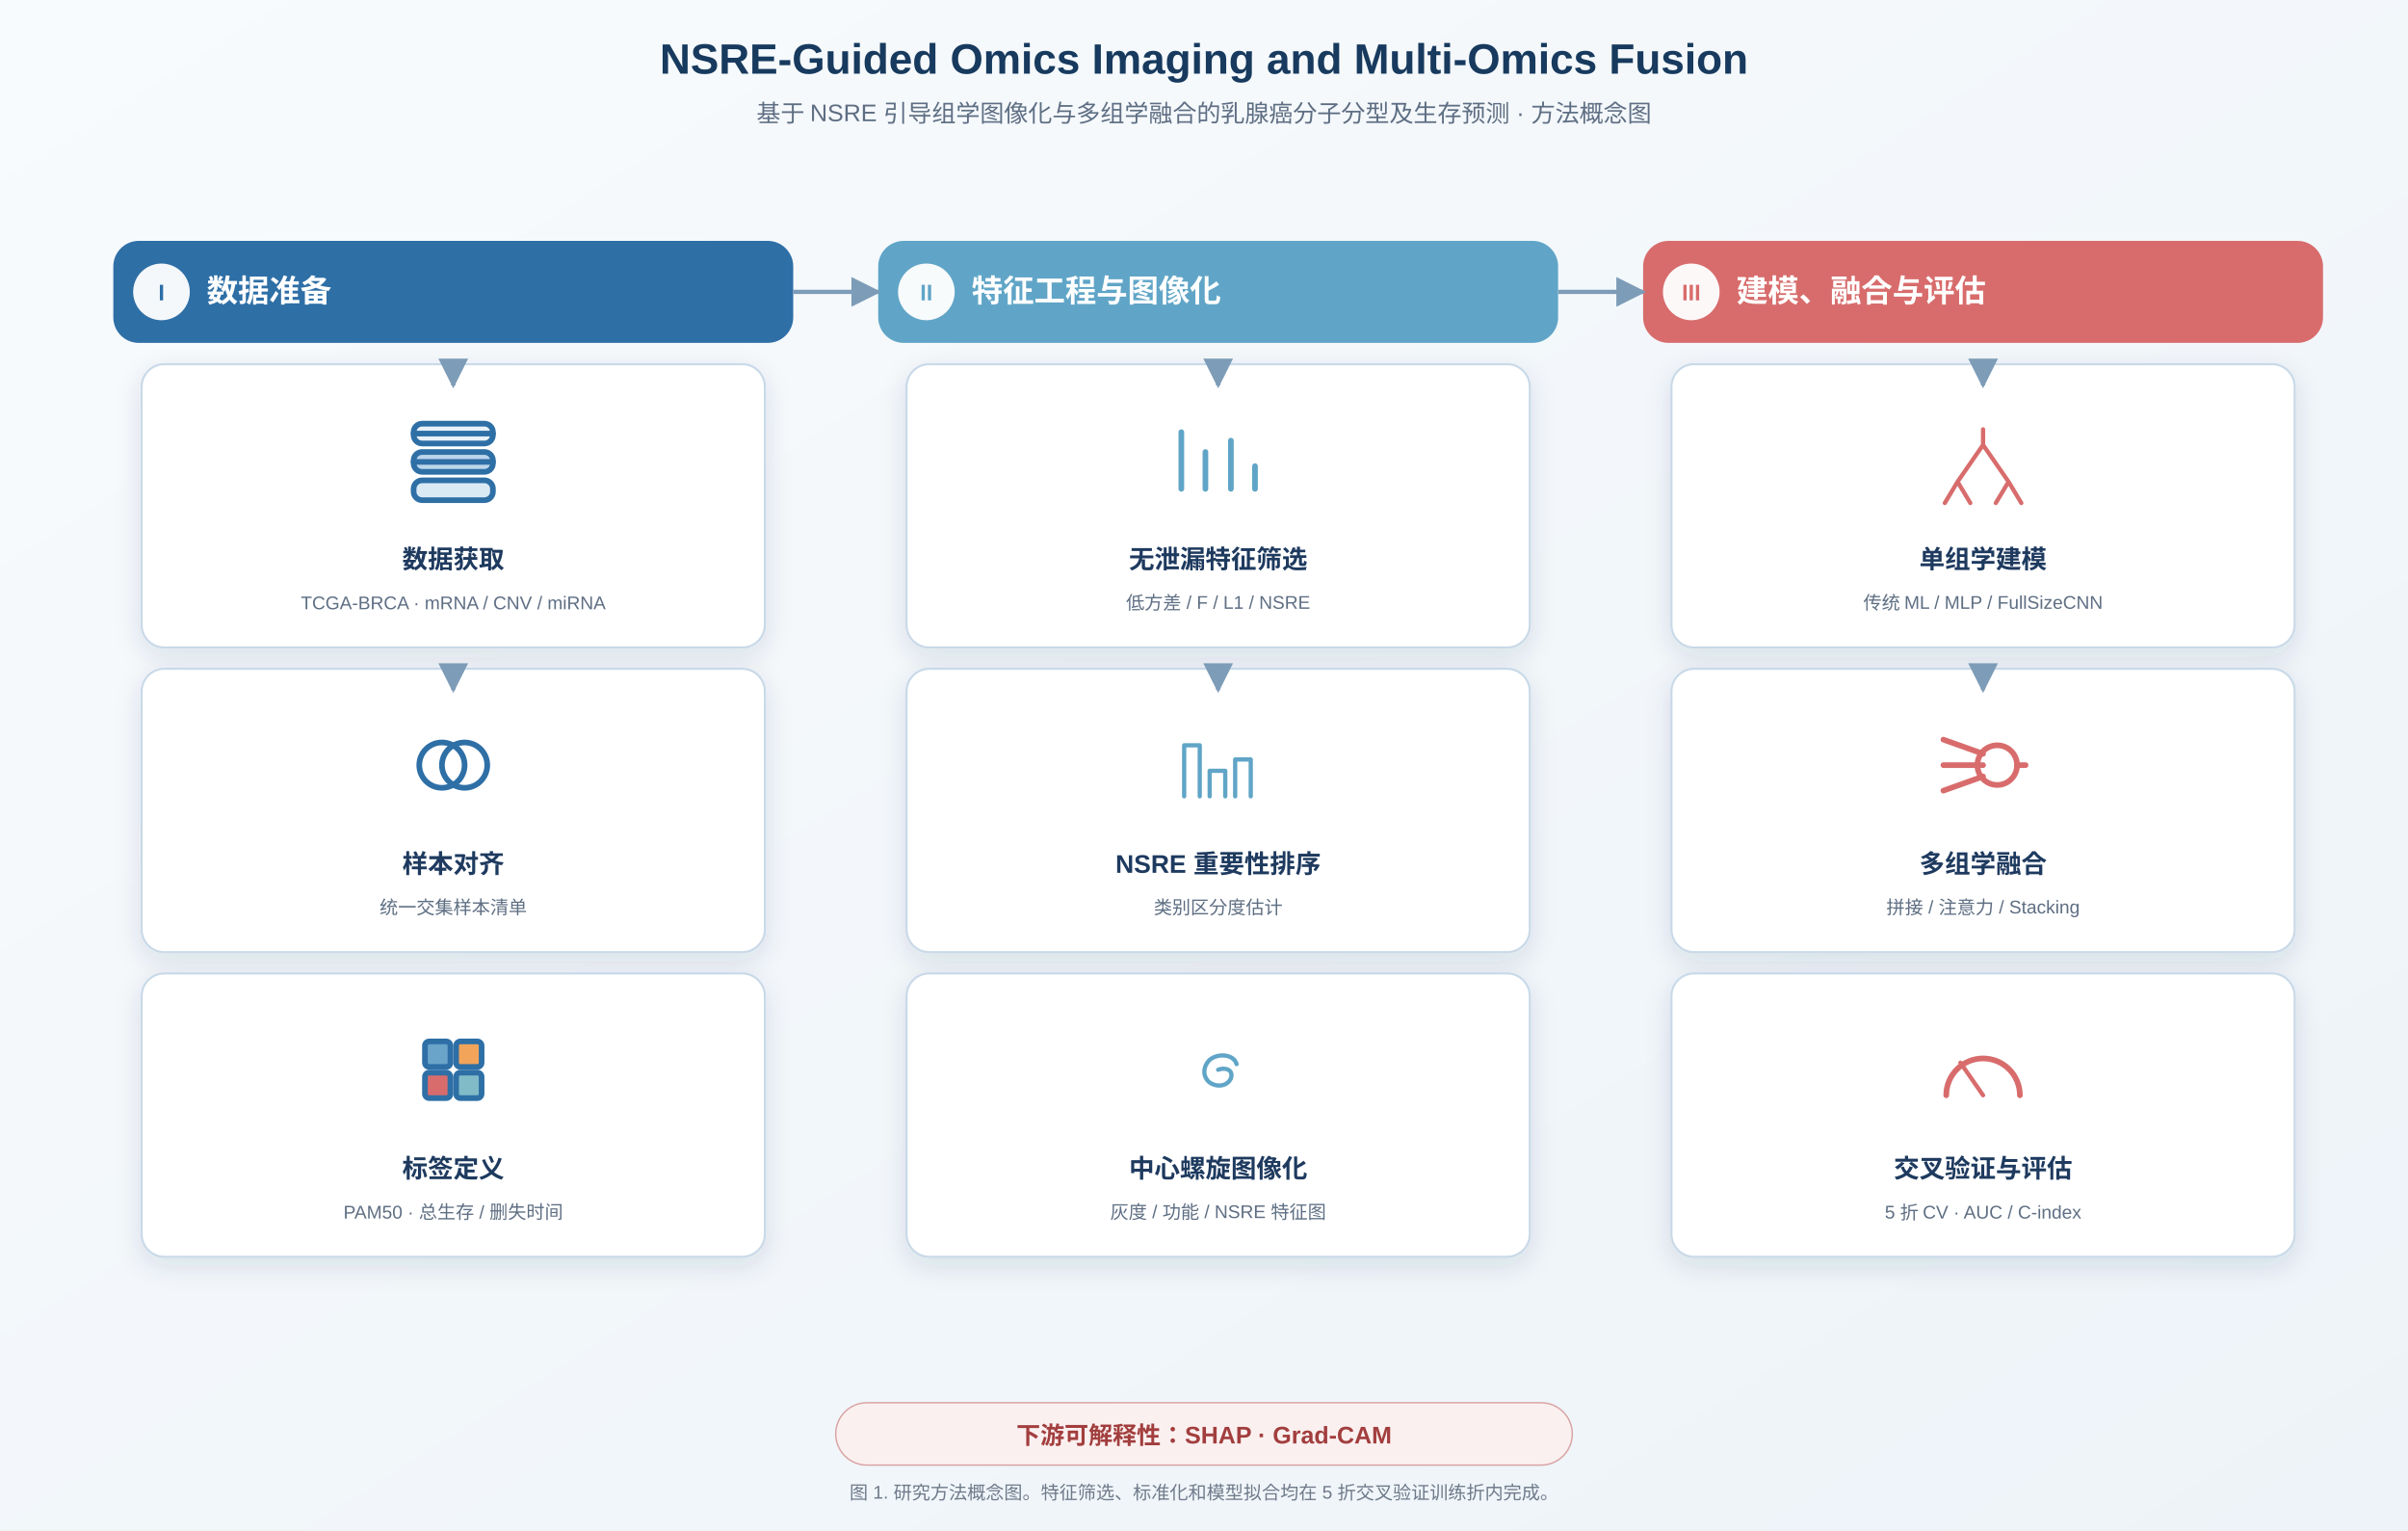
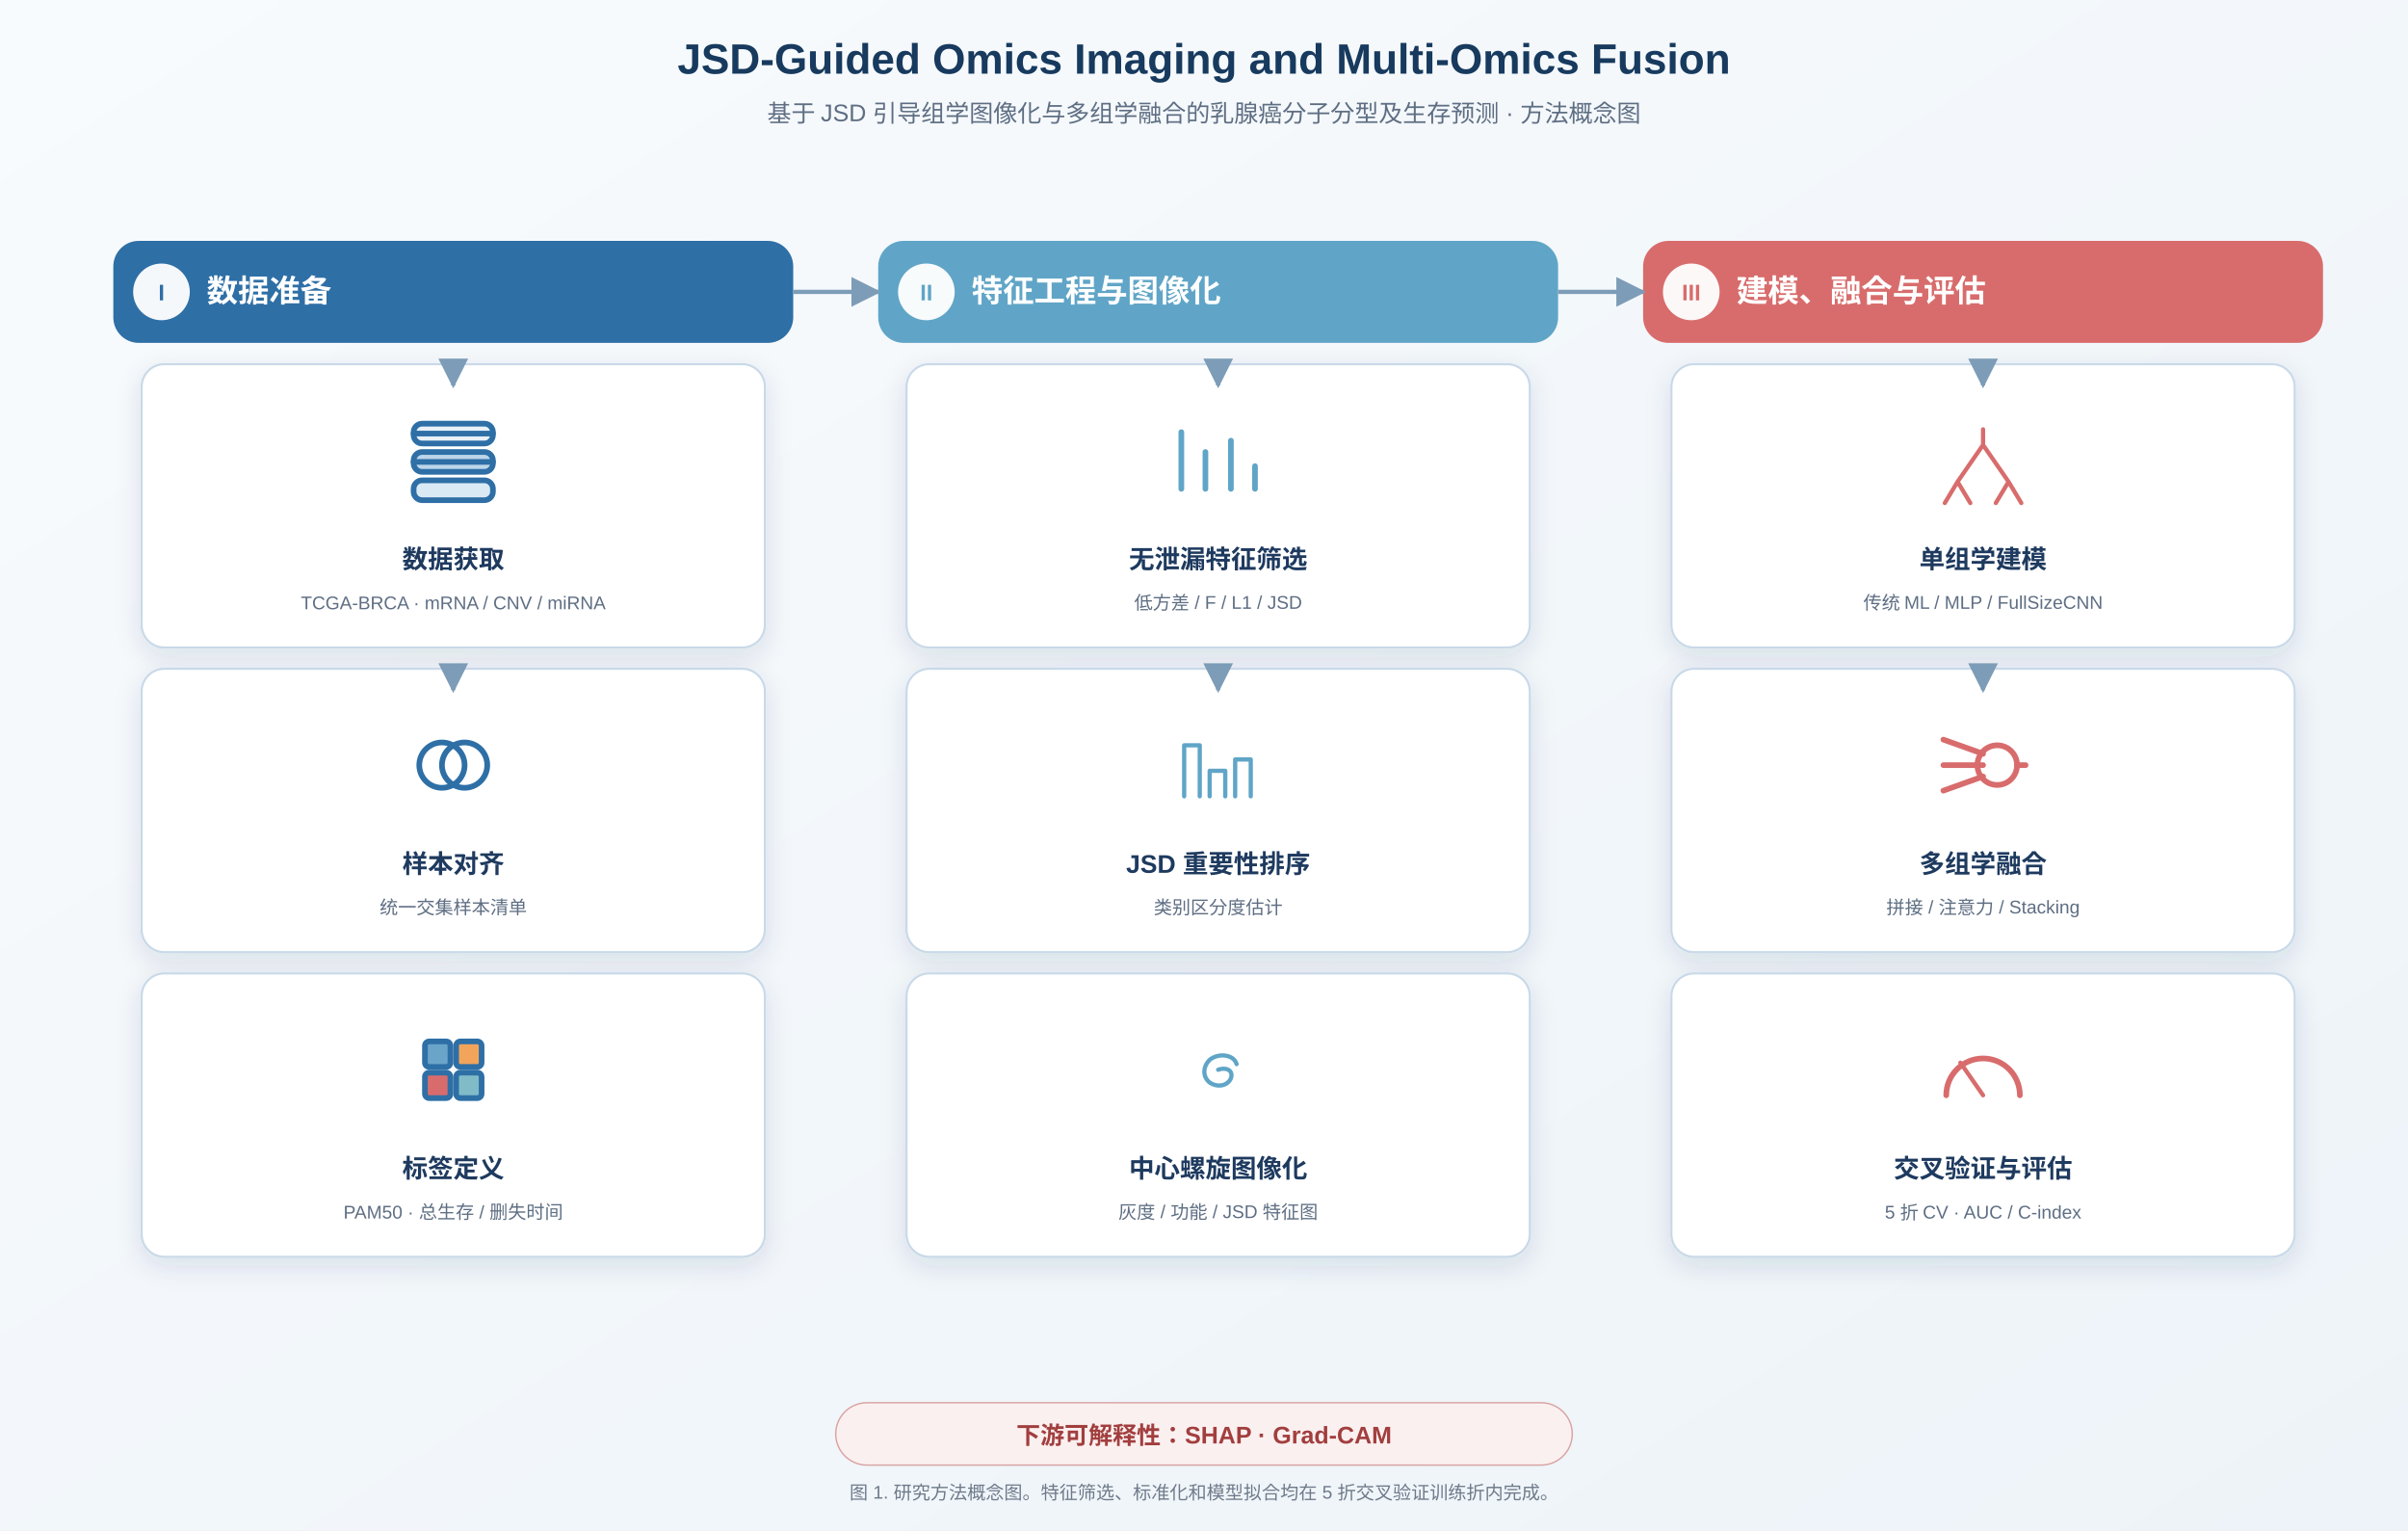
<svg xmlns="http://www.w3.org/2000/svg" width="1700" height="1080" viewBox="0 0 1700 1080" font-family="Microsoft YaHei, Arial, sans-serif">
  <defs>
    <filter id="shadow" x="-20%" y="-20%" width="140%" height="140%">
      <feDropShadow dx="0" dy="6" stdDeviation="9" flood-color="#1E3A5F" flood-opacity="0.12" />
    </filter>
    <linearGradient id="bg" x1="0" y1="0" x2="1" y2="1">
      <stop offset="0" stop-color="#F8FBFD" />
      <stop offset="1" stop-color="#EDF3F8" />
    </linearGradient>
    <marker id="arrow" viewBox="0 0 10 10" refX="9" refY="5" markerWidth="7" markerHeight="7" orient="auto-start-reverse">
      <path d="M0 0 L10 5 L0 10 z" fill="#7D9CB7" />
    </marker>
  </defs>
  <rect width="1700" height="1080" fill="url(#bg)" />
-   <text x="850" y="52" text-anchor="middle" font-size="30" font-weight="700" fill="#173A5E">NSRE-Guided Omics Imaging and Multi-Omics Fusion</text>
-   <text x="850" y="86" text-anchor="middle" font-size="17" fill="#5E6E83">基于 NSRE 引导组学图像化与多组学融合的乳腺癌分子分型及生存预测 · 方法概念图</text>
+   <text x="850" y="52" text-anchor="middle" font-size="30" font-weight="700" fill="#173A5E">JSD-Guided Omics Imaging and Multi-Omics Fusion</text>
+   <text x="850" y="86" text-anchor="middle" font-size="17" fill="#5E6E83">基于 JSD 引导组学图像化与多组学融合的乳腺癌分子分型及生存预测 · 方法概念图</text>
  <g transform="translate(80,170)">
    <rect x="0" y="0" width="480" height="72" rx="18" fill="#2E6FA6" />
    <circle cx="34" cy="36" r="20" fill="#FFFFFF" opacity="0.95" />
    <text x="34" y="42" text-anchor="middle" font-size="16" font-weight="700" fill="#2E6FA6">I</text>
    <text x="66" y="43" font-size="22" font-weight="700" fill="#FFFFFF">数据准备</text>
  </g>
  <g transform="translate(100,257)">
    <rect x="0" y="0" width="440" height="200" rx="16" fill="#FFFFFF" stroke="#C9D9E8" stroke-width="1.5" filter="url(#shadow)" />
    <g transform="translate(220,68)">
      <g transform="translate(0,0)" fill="none" stroke="#2E6FA6" stroke-width="4" stroke-linecap="round" stroke-linejoin="round">
        <rect x="-28" y="-26" width="56" height="14" rx="6" fill="#E8F1F8" />
        <path d="M-28 -19 h56" />
        <rect x="-28" y="-6" width="56" height="14" rx="6" fill="#BBD5EA" />
        <path d="M-28 1 h56" />
        <rect x="-28" y="14" width="56" height="14" rx="6" fill="#D9EAF5" />
      </g>
    </g>
    <text x="220" y="144" text-anchor="middle" font-size="18" font-weight="700" fill="#1E3A5F">数据获取</text>
    <text x="220" y="173" text-anchor="middle" font-size="13" fill="#5E6E83">TCGA-BRCA · mRNA / CNV / miRNA</text>
  </g>
  <g transform="translate(100,472)">
    <rect x="0" y="0" width="440" height="200" rx="16" fill="#FFFFFF" stroke="#C9D9E8" stroke-width="1.5" filter="url(#shadow)" />
    <g transform="translate(220,68)">
      <g transform="translate(0,0)" fill="none" stroke="#2E6FA6" stroke-width="4" stroke-linecap="round" stroke-linejoin="round">
        <circle cx="-8" cy="0" r="16" />
        <circle cx="8" cy="0" r="16" />
      </g>
    </g>
    <text x="220" y="144" text-anchor="middle" font-size="18" font-weight="700" fill="#1E3A5F">样本对齐</text>
    <text x="220" y="173" text-anchor="middle" font-size="13" fill="#5E6E83">统一交集样本清单</text>
  </g>
  <g transform="translate(100,687)">
    <rect x="0" y="0" width="440" height="200" rx="16" fill="#FFFFFF" stroke="#C9D9E8" stroke-width="1.5" filter="url(#shadow)" />
    <g transform="translate(220,68)">
      <g transform="translate(0,0)" fill="none" stroke="#2E6FA6" stroke-width="4" stroke-linecap="round" stroke-linejoin="round">
        <rect x="-20" y="-20" width="18" height="18" rx="3" fill="#6AA4C9" />
        <rect x="2" y="-20" width="18" height="18" rx="3" fill="#F2A45A" />
        <rect x="-20" y="2" width="18" height="18" rx="3" fill="#D86C6C" />
        <rect x="2" y="2" width="18" height="18" rx="3" fill="#81BBC8" />
      </g>
    </g>
    <text x="220" y="144" text-anchor="middle" font-size="18" font-weight="700" fill="#1E3A5F">标签定义</text>
    <text x="220" y="173" text-anchor="middle" font-size="13" fill="#5E6E83">PAM50 · 总生存 / 删失时间</text>
  </g>
  <g transform="translate(620,170)">
    <rect x="0" y="0" width="480" height="72" rx="18" fill="#60A5C7" />
    <circle cx="34" cy="36" r="20" fill="#FFFFFF" opacity="0.95" />
    <text x="34" y="42" text-anchor="middle" font-size="16" font-weight="700" fill="#60A5C7">II</text>
    <text x="66" y="43" font-size="22" font-weight="700" fill="#FFFFFF">特征工程与图像化</text>
  </g>
  <g transform="translate(640,257)">
    <rect x="0" y="0" width="440" height="200" rx="16" fill="#FFFFFF" stroke="#C9D9E8" stroke-width="1.5" filter="url(#shadow)" />
    <g transform="translate(220,68)">
      <g transform="translate(0,0)" fill="none" stroke="#60A5C7" stroke-width="4" stroke-linecap="round" stroke-linejoin="round">
        <path d="M-26 20 v-40 M-9 20 v-26 M9 20 v-34 M26 20 v-16" />
      </g>
    </g>
    <text x="220" y="144" text-anchor="middle" font-size="18" font-weight="700" fill="#1E3A5F">无泄漏特征筛选</text>
-     <text x="220" y="173" text-anchor="middle" font-size="13" fill="#5E6E83">低方差 / F / L1 / NSRE</text>
+     <text x="220" y="173" text-anchor="middle" font-size="13" fill="#5E6E83">低方差 / F / L1 / JSD</text>
  </g>
  <g transform="translate(640,472)">
    <rect x="0" y="0" width="440" height="200" rx="16" fill="#FFFFFF" stroke="#C9D9E8" stroke-width="1.5" filter="url(#shadow)" />
    <g transform="translate(220,68)">
      <g transform="translate(0,0)" fill="none" stroke="#60A5C7" stroke-width="4" stroke-linecap="round" stroke-linejoin="round">
        <path d="M-24 22 V-14 h11 v36 M-6 22 V4 h11 v18 M12 22 V-4 h11 v26" stroke-width="3" />
      </g>
    </g>
-     <text x="220" y="144" text-anchor="middle" font-size="18" font-weight="700" fill="#1E3A5F">NSRE 重要性排序</text>
+     <text x="220" y="144" text-anchor="middle" font-size="18" font-weight="700" fill="#1E3A5F">JSD 重要性排序</text>
    <text x="220" y="173" text-anchor="middle" font-size="13" fill="#5E6E83">类别区分度估计</text>
  </g>
  <g transform="translate(640,687)">
    <rect x="0" y="0" width="440" height="200" rx="16" fill="#FFFFFF" stroke="#C9D9E8" stroke-width="1.5" filter="url(#shadow)" />
    <g transform="translate(220,68)">
      <g transform="translate(0,0)" fill="none" stroke="#60A5C7" stroke-width="4" stroke-linecap="round" stroke-linejoin="round">
        <path d="M0 0 C5 -2 11 0 9 6 C7 11 0 13 -6 9 C-11 5 -11 -2 -6 -7 C0 -12 11 -11 13 -4" stroke-width="3" />
      </g>
    </g>
    <text x="220" y="144" text-anchor="middle" font-size="18" font-weight="700" fill="#1E3A5F">中心螺旋图像化</text>
-     <text x="220" y="173" text-anchor="middle" font-size="13" fill="#5E6E83">灰度 / 功能 / NSRE 特征图</text>
+     <text x="220" y="173" text-anchor="middle" font-size="13" fill="#5E6E83">灰度 / 功能 / JSD 特征图</text>
  </g>
  <g transform="translate(1160,170)">
    <rect x="0" y="0" width="480" height="72" rx="18" fill="#D86C6C" />
    <circle cx="34" cy="36" r="20" fill="#FFFFFF" opacity="0.95" />
    <text x="34" y="42" text-anchor="middle" font-size="16" font-weight="700" fill="#D86C6C">III</text>
    <text x="66" y="43" font-size="22" font-weight="700" fill="#FFFFFF">建模、融合与评估</text>
  </g>
  <g transform="translate(1180,257)">
    <rect x="0" y="0" width="440" height="200" rx="16" fill="#FFFFFF" stroke="#C9D9E8" stroke-width="1.5" filter="url(#shadow)" />
    <g transform="translate(220,68)">
      <g transform="translate(0,0)" fill="none" stroke="#D86C6C" stroke-width="4" stroke-linecap="round" stroke-linejoin="round">
        <path d="M0 -22 v11 M0 -11 l-18 26 M0 -11 l18 26 M-18 15 l-9 15 M-18 15 l9 15 M18 15 l-9 15 M18 15 l9 15" stroke-width="3" />
      </g>
    </g>
    <text x="220" y="144" text-anchor="middle" font-size="18" font-weight="700" fill="#1E3A5F">单组学建模</text>
    <text x="220" y="173" text-anchor="middle" font-size="13" fill="#5E6E83">传统 ML / MLP / FullSizeCNN</text>
  </g>
  <g transform="translate(1180,472)">
    <rect x="0" y="0" width="440" height="200" rx="16" fill="#FFFFFF" stroke="#C9D9E8" stroke-width="1.5" filter="url(#shadow)" />
    <g transform="translate(220,68)">
      <g transform="translate(0,0)" fill="none" stroke="#D86C6C" stroke-width="4" stroke-linecap="round" stroke-linejoin="round">
        <path d="M-28 -18 L0 -8 M-28 0 L0 0 M-28 18 L0 8" />
        <circle cx="10" cy="0" r="14" />
        <path d="M24 0 L30 0" />
      </g>
    </g>
    <text x="220" y="144" text-anchor="middle" font-size="18" font-weight="700" fill="#1E3A5F">多组学融合</text>
    <text x="220" y="173" text-anchor="middle" font-size="13" fill="#5E6E83">拼接 / 注意力 / Stacking</text>
  </g>
  <g transform="translate(1180,687)">
    <rect x="0" y="0" width="440" height="200" rx="16" fill="#FFFFFF" stroke="#C9D9E8" stroke-width="1.5" filter="url(#shadow)" />
    <g transform="translate(220,68)">
      <g transform="translate(0,0)" fill="none" stroke="#D86C6C" stroke-width="4" stroke-linecap="round" stroke-linejoin="round">
        <path d="M-26 18 A26 26 0 0 1 26 18" />
        <path d="M0 18 L-16 -5" stroke-width="3" />
      </g>
    </g>
    <text x="220" y="144" text-anchor="middle" font-size="18" font-weight="700" fill="#1E3A5F">交叉验证与评估</text>
    <text x="220" y="173" text-anchor="middle" font-size="13" fill="#5E6E83">5 折 CV · AUC / C-index</text>
  </g>
  <path d="M560 206 L620 206" stroke="#7D9CB7" stroke-width="3" fill="none" marker-end="url(#arrow)" />
  <path d="M1100 206 L1160 206" stroke="#7D9CB7" stroke-width="3" fill="none" marker-end="url(#arrow)" />
  <path d="M320 257 L320 272" stroke="#7D9CB7" stroke-width="3" fill="none" marker-end="url(#arrow)" />
  <path d="M320 472 L320 487" stroke="#7D9CB7" stroke-width="3" fill="none" marker-end="url(#arrow)" />
  <path d="M860 257 L860 272" stroke="#7D9CB7" stroke-width="3" fill="none" marker-end="url(#arrow)" />
  <path d="M860 472 L860 487" stroke="#7D9CB7" stroke-width="3" fill="none" marker-end="url(#arrow)" />
  <path d="M1400 257 L1400 272" stroke="#7D9CB7" stroke-width="3" fill="none" marker-end="url(#arrow)" />
  <path d="M1400 472 L1400 487" stroke="#7D9CB7" stroke-width="3" fill="none" marker-end="url(#arrow)" />
  <rect x="590" y="990" width="520" height="44" rx="22" fill="#FBF0F0" stroke="#D9A3A3" />
  <text x="850" y="1019" text-anchor="middle" font-size="17" font-weight="700" fill="#A23E3E">下游可解释性：SHAP · Grad-CAM</text>
  <text x="850" y="1058" text-anchor="middle" font-size="13" fill="#6E7A8A">图 1. 研究方法概念图。特征筛选、标准化和模型拟合均在 5 折交叉验证训练折内完成。</text>
</svg>
